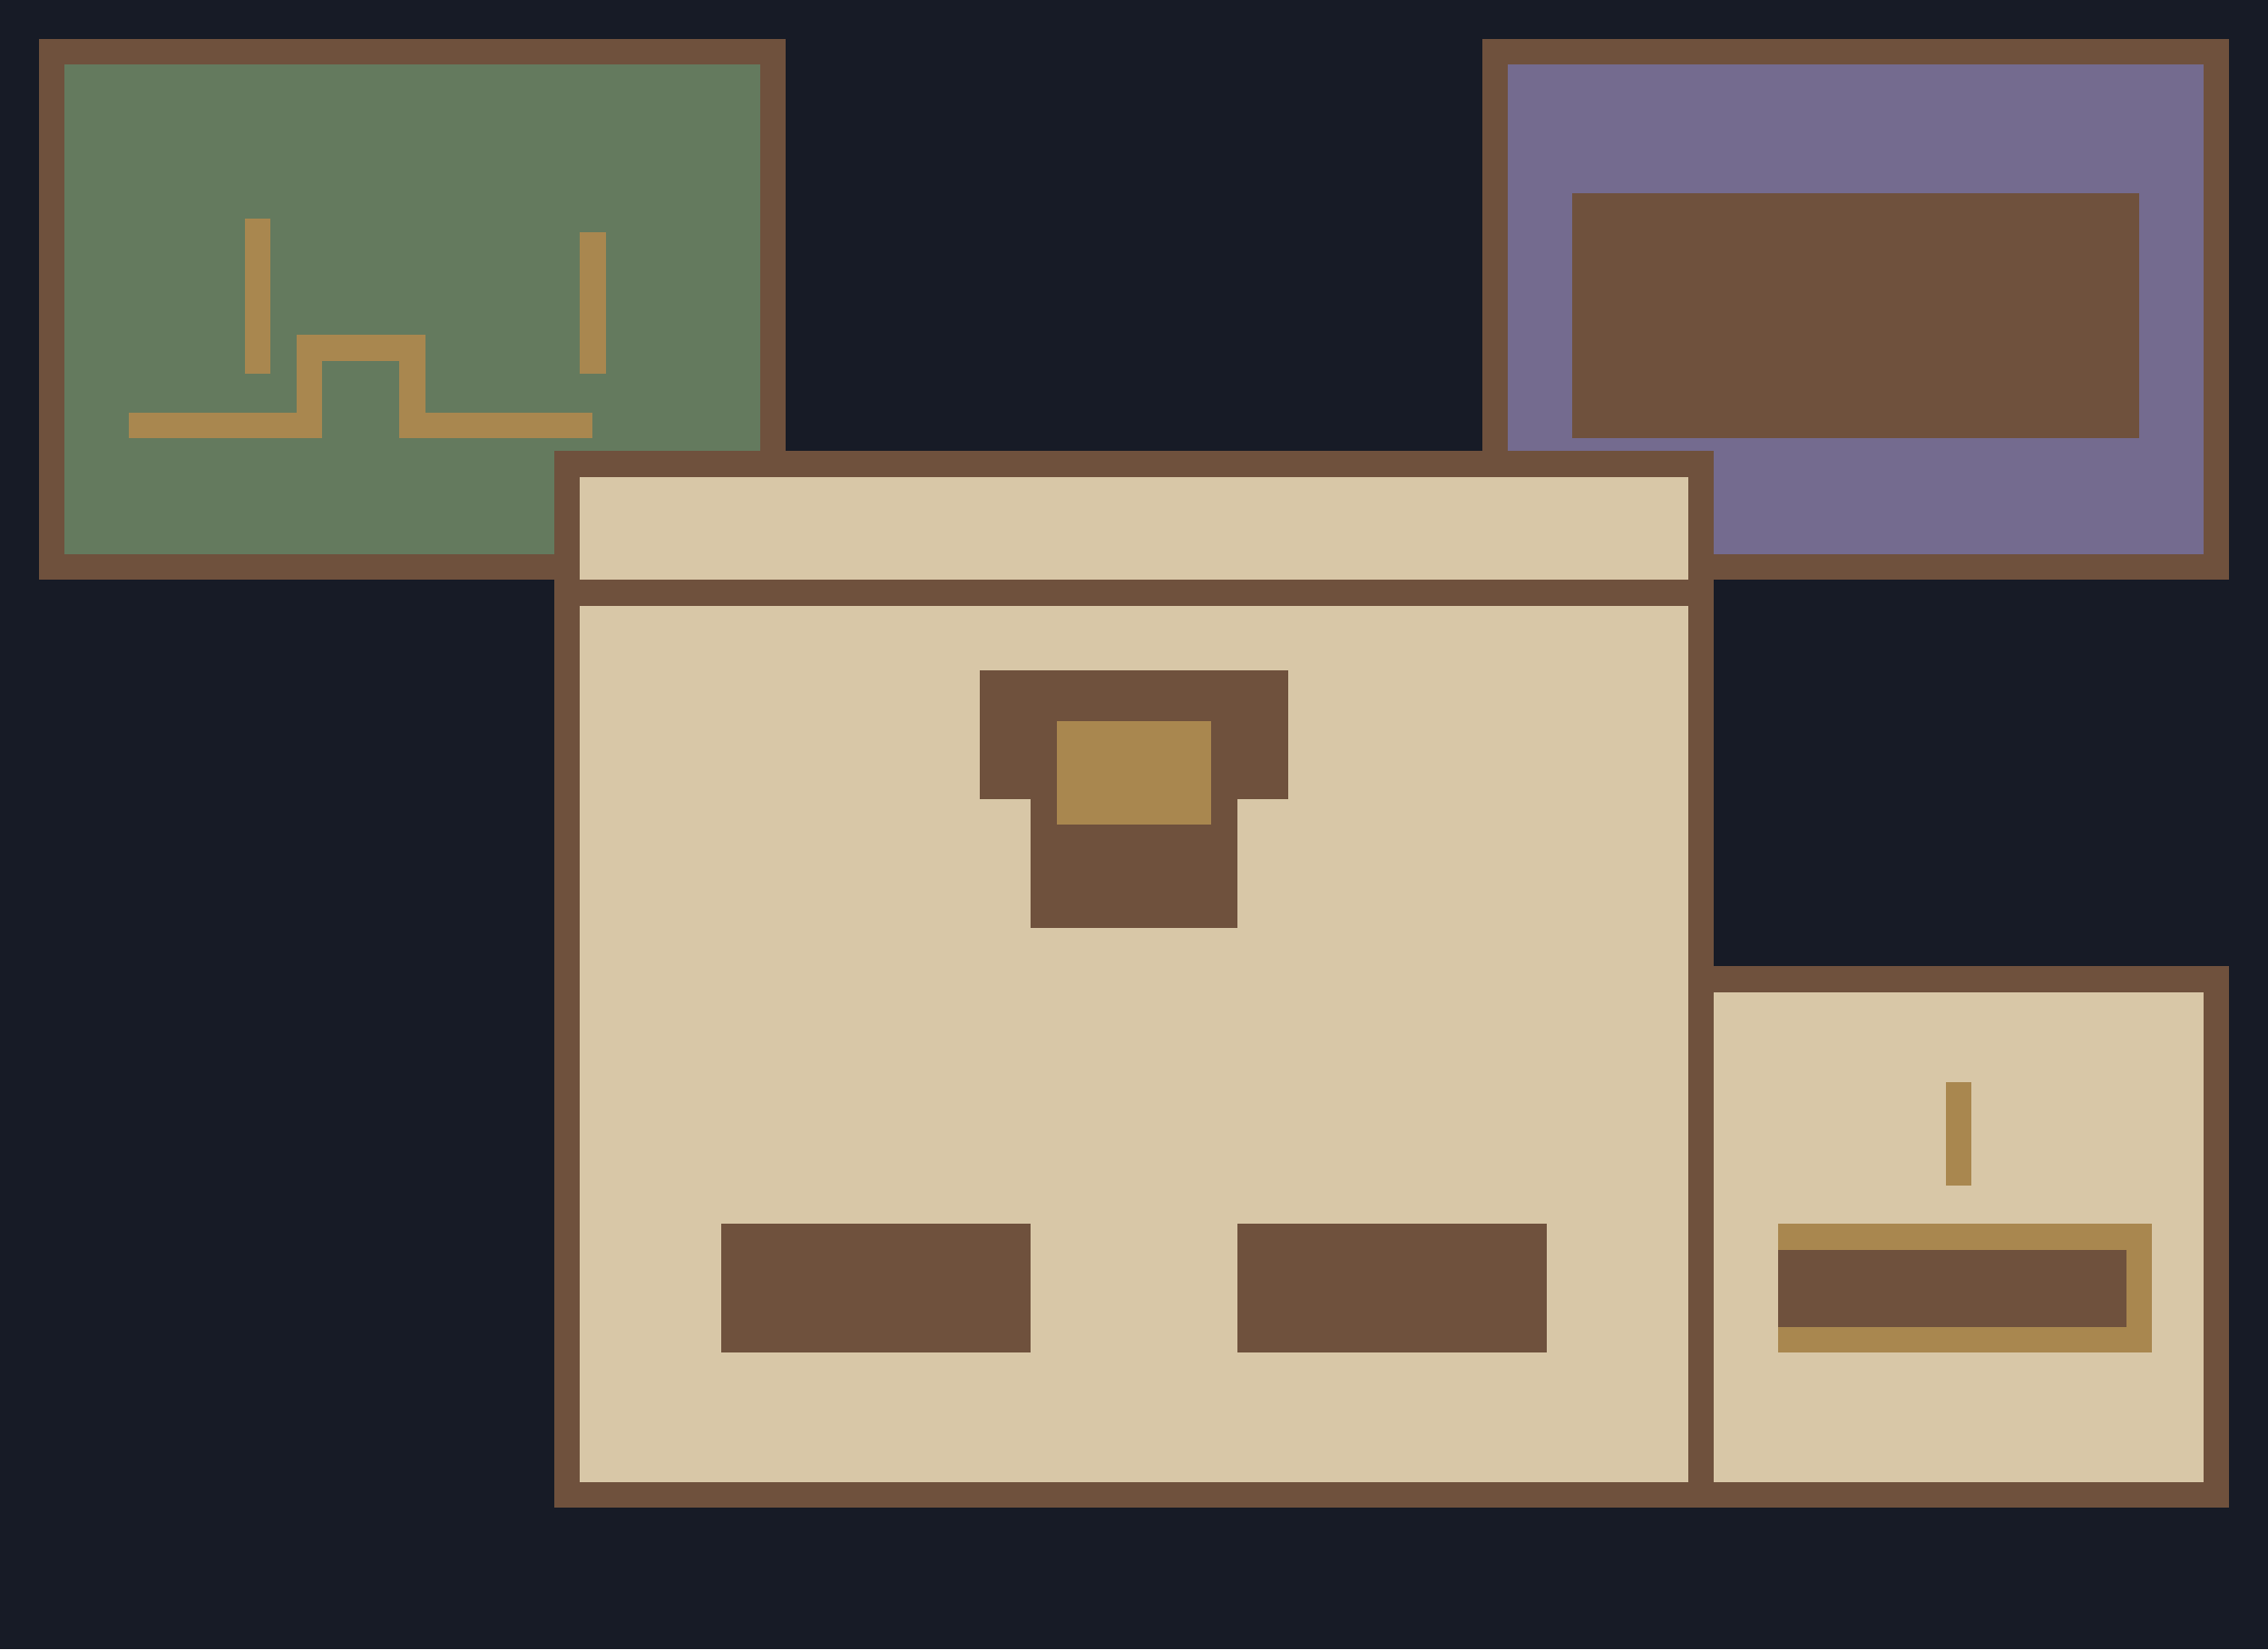
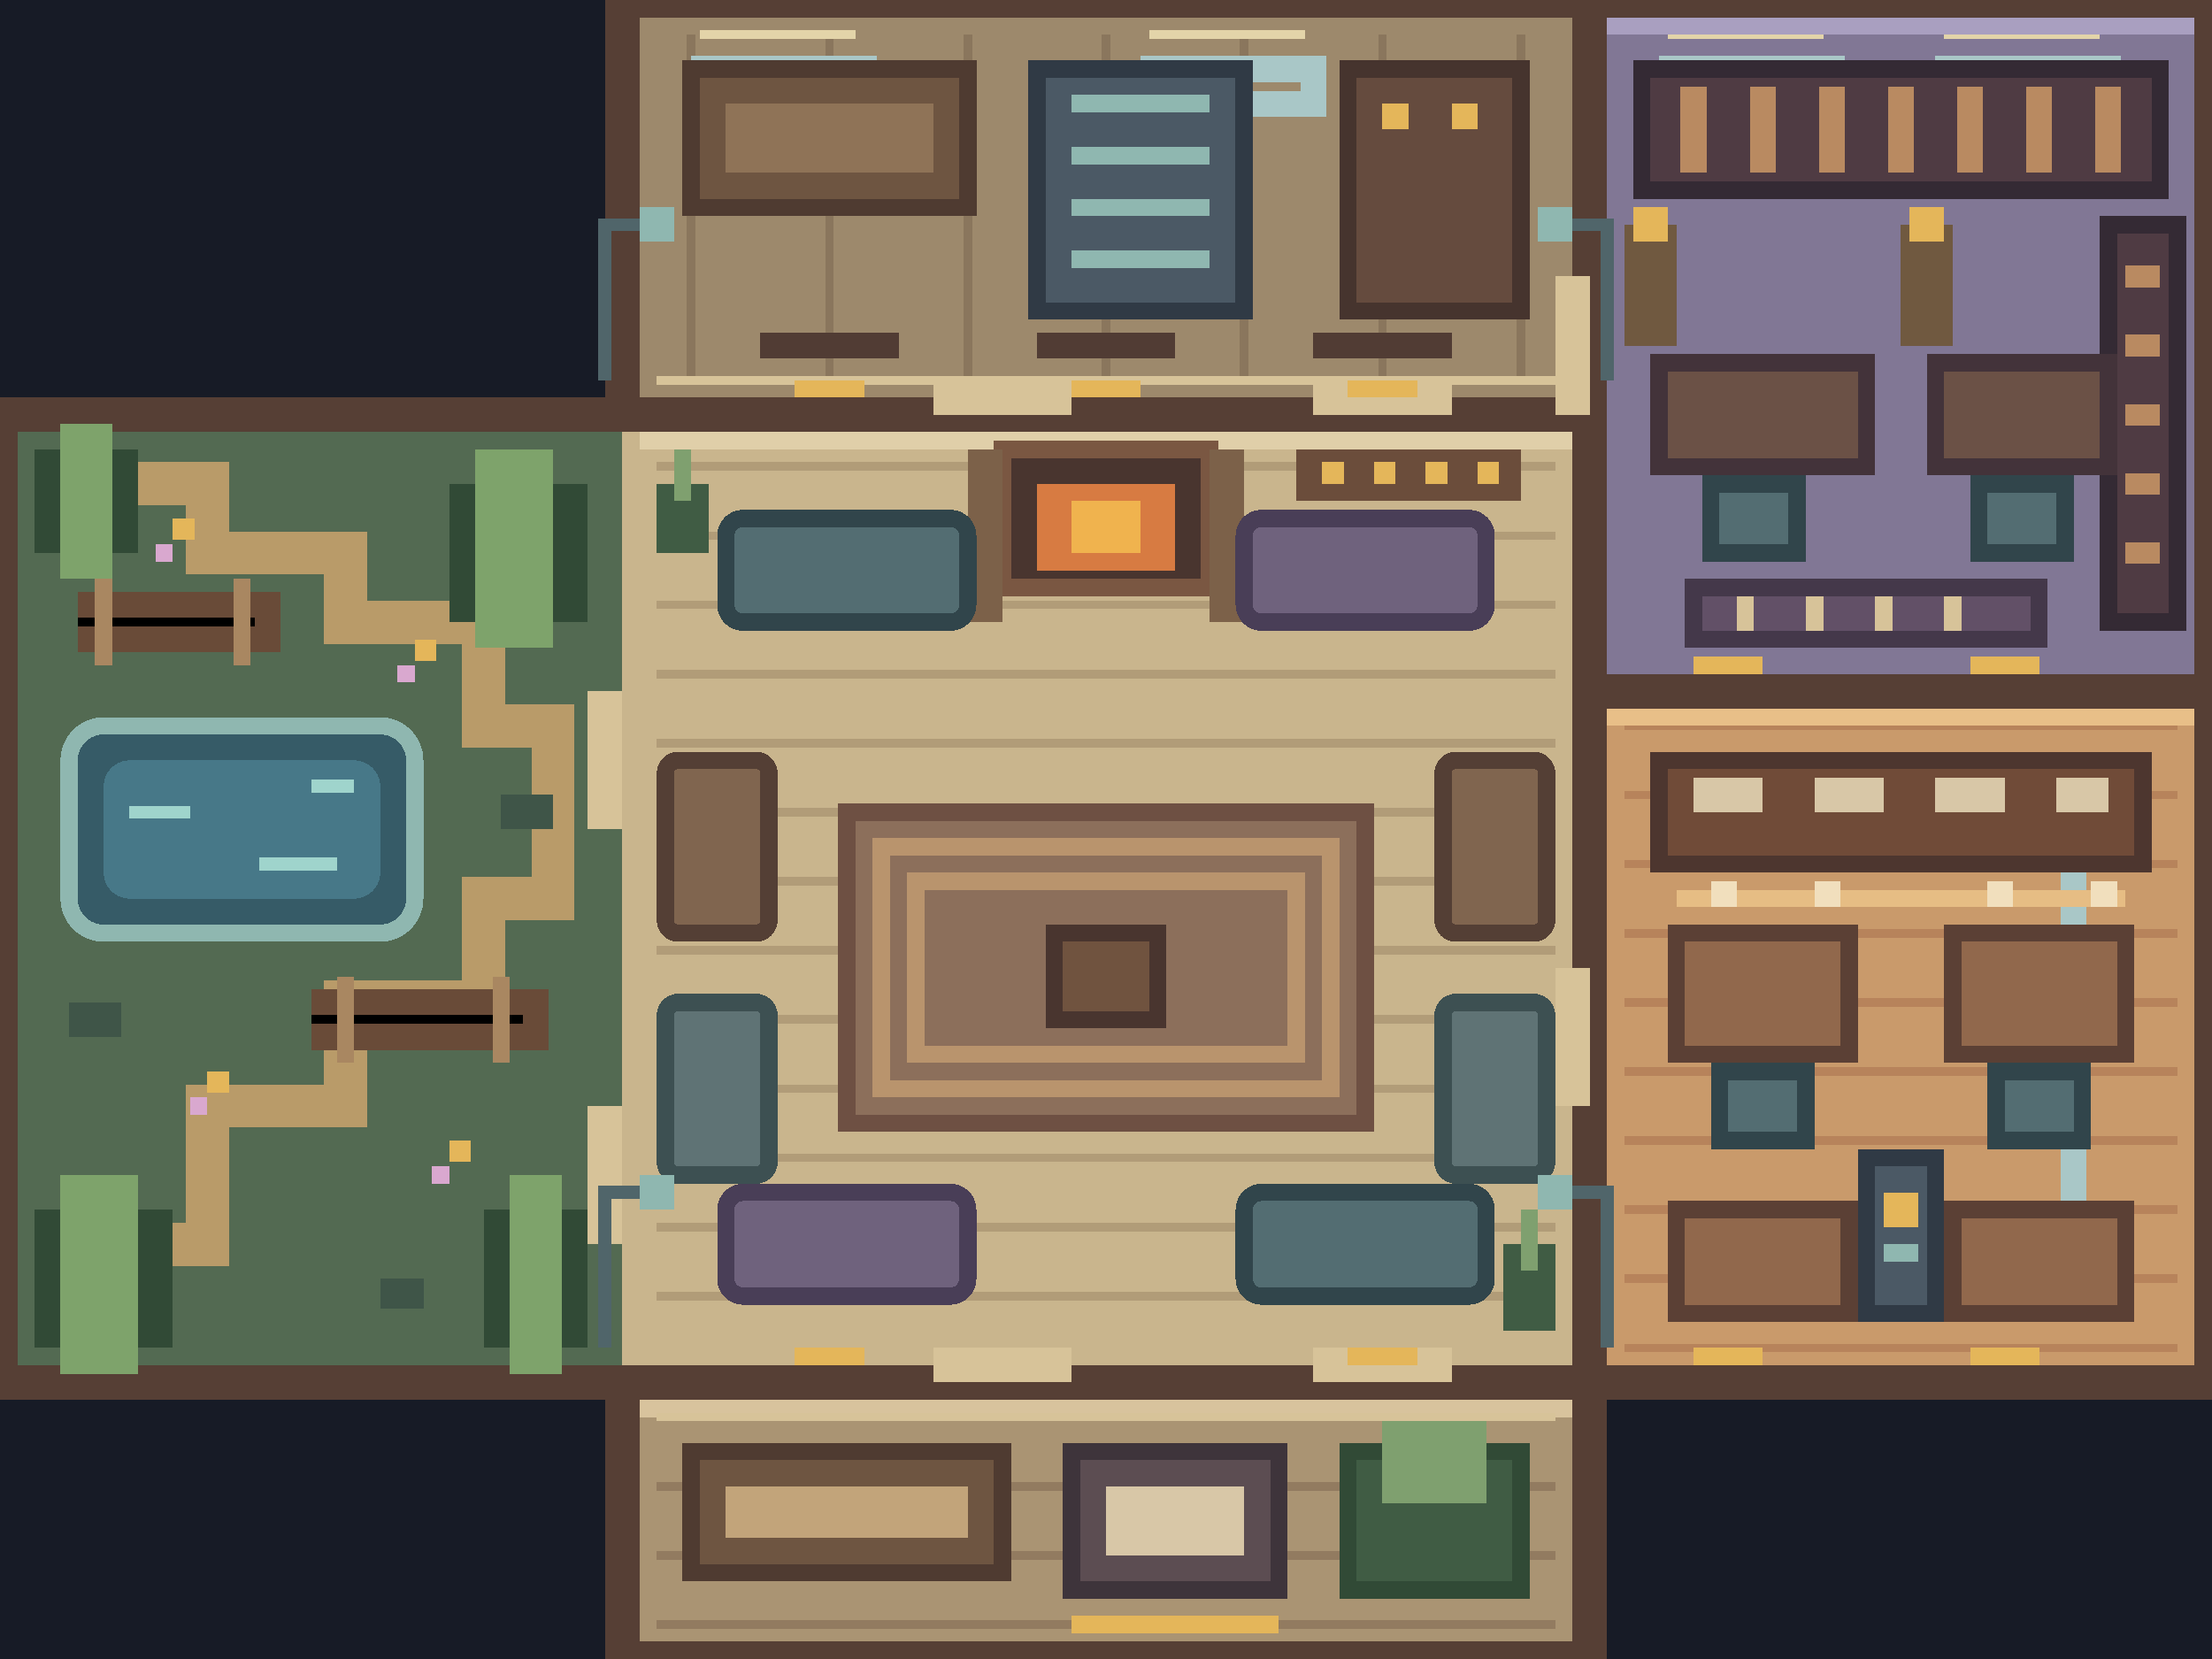
- <svg xmlns="http://www.w3.org/2000/svg" width="352" height="256" viewBox="0 0 352 256" shape-rendering="crispEdges">
-   <rect width="352" height="256" fill="#171b26" />
-   <rect x="8" y="8" width="112" height="80" fill="#647a5e" stroke="#6f513d" stroke-width="4" />
-   <rect x="232" y="8" width="112" height="80" fill="#746b8f" stroke="#6f513d" stroke-width="4" />
-   <rect x="88" y="72" width="176" height="160" fill="#d8c7a7" stroke="#6f513d" stroke-width="4" />
-   <rect x="264" y="152" width="80" height="80" fill="#d8c7a7" stroke="#6f513d" stroke-width="4" />
-   <path d="M20 66h28v-12h16v12h28M40 58v-24M92 58v-22" fill="none" stroke="#a9874f" stroke-width="4" />
-   <path d="M244 68V30h88v38M254 38h20v22h-20M282 38h18v22h-18M308 38h14v22h-14" fill="#6f513d" />
-   <path d="M152 104h48v20h-8v20h-32v-20h-8z" fill="#6f513d" />
-   <path d="M164 112h24v16h-24z" fill="#a9874f" />
-   <path d="M112 190h48v20h-48M192 190h48v20h-48" fill="#6f513d" />
-   <path d="M276 192h56v16h-56M304 168v16" fill="#6f513d" stroke="#a9874f" stroke-width="4" />
-   <path d="M88 92h176M120 232h112" stroke="#6f513d" stroke-width="4" />
+ <svg xmlns="http://www.w3.org/2000/svg" width="512" height="384" viewBox="0 0 512 384" shape-rendering="crispEdges">
+   <g id="terrain-and-floors">
+     <rect width="512" height="384" fill="#171b26" />
+     <rect x="0" y="96" width="144" height="224" fill="#536a52" />
+     <rect x="144" y="96" width="224" height="224" fill="#c9b58d" />
+     <rect x="368" y="0" width="144" height="160" fill="#817795" />
+     <rect x="368" y="160" width="144" height="160" fill="#c99a6b" />
+     <rect x="144" y="0" width="224" height="96" fill="#9d896c" />
+     <rect x="144" y="320" width="224" height="64" fill="#aa9473" />
+     <path d="M152 108h208M152 124h208M152 140h208M152 156h208M152 172h208M152 188h208M152 204h208M152 220h208M152 236h208M152 252h208M152 268h208M152 284h208M152 300h208" stroke="#b19c78" stroke-width="2" />
+     <path d="M160 8v80M192 8v80M224 8v80M256 8v80M288 8v80M320 8v80M352 8v80" stroke="#8a765d" stroke-width="2" />
+     <path d="M376 168h128M376 184h128M376 200h128M376 216h128M376 232h128M376 248h128M376 264h128M376 280h128M376 296h128M376 312h128" stroke="#b7835b" stroke-width="2" />
+     <path d="M152 328h208M152 344h208M152 360h208M152 376h208" stroke="#927b60" stroke-width="2" />
+   </g>
+   <g id="architecture">
+     <path d="M144 0h368v320H368v64H144v-64H0V96h144z" fill="none" stroke="#563f35" stroke-width="8" />
+     <path d="M144 96h224M368 0v320M368 160h144M144 320h224" fill="none" stroke="#563f35" stroke-width="8" />
+     <path d="M216 92h32M304 92h32M140 160v32M140 256v32M364 64v32M364 224v32M216 316h32M304 316h32" stroke="#d7c399" stroke-width="8" />
+     <path d="M160 16h40v8h-40M264 16h40v8h-40M384 16h40v8h-40M448 16h40v8h-40M480 176v48M480 256v40" fill="none" stroke="#a9c7c7" stroke-width="6" />
+     <path d="M162 8h36M266 8h36M386 8h36M450 8h36" stroke="#e3d4a9" stroke-width="2" />
+     <rect x="148" y="100" width="216" height="4" fill="#e0cfa9" />
+     <rect x="372" y="4" width="136" height="4" fill="#a99fc0" />
+     <rect x="372" y="164" width="136" height="4" fill="#e8bf88" />
+     <rect x="148" y="324" width="216" height="4" fill="#d8c39d" />
+   </g>
+   <g id="memory-garden">
+     <path d="M8 112h40v16h32v16h32v24h16v40h-16v24H80v24H48v32H8" fill="none" stroke="#b99b69" stroke-width="10" />
+     <rect x="16" y="168" width="80" height="48" rx="8" fill="#365b67" stroke="#8fb7b0" stroke-width="4" />
+     <rect x="24" y="176" width="64" height="32" rx="6" fill="#477888" />
+     <path d="M30 188h14M60 200h18M72 182h10" stroke="#9fd4cc" stroke-width="3" />
+     <path d="M18 140h44v8H18M72 232h52v8H72" stroke="#694b38" stroke-width="6" />
+     <path d="M24 134v20M56 134v20M80 226v20M116 226v20" stroke="#a98761" stroke-width="4" />
+     <g fill="#314a36">
+       <rect x="8" y="104" width="24" height="24" />
+       <rect x="104" y="112" width="32" height="32" />
+       <rect x="8" y="280" width="32" height="32" />
+       <rect x="112" y="280" width="24" height="32" />
+     </g>
+     <g fill="#7ea36b">
+       <rect x="14" y="98" width="12" height="36" />
+       <rect x="110" y="104" width="18" height="46" />
+       <rect x="14" y="272" width="18" height="46" />
+       <rect x="118" y="272" width="12" height="46" />
+     </g>
+     <g fill="#e4b65a">
+       <rect x="40" y="120" width="5" height="5" />
+       <rect x="96" y="148" width="5" height="5" />
+       <rect x="48" y="248" width="5" height="5" />
+       <rect x="104" y="264" width="5" height="5" />
+     </g>
+     <g fill="#d9a8cf">
+       <rect x="36" y="126" width="4" height="4" />
+       <rect x="92" y="154" width="4" height="4" />
+       <rect x="44" y="254" width="4" height="4" />
+       <rect x="100" y="270" width="4" height="4" />
+     </g>
+     <g fill="#3f5548">
+       <rect x="16" y="232" width="12" height="8" />
+       <rect x="116" y="184" width="12" height="8" />
+       <rect x="88" y="296" width="10" height="7" />
+     </g>
+   </g>
+   <g id="common-room">
+     <rect x="232" y="104" width="48" height="32" fill="#49352f" stroke="#7a5742" stroke-width="4" />
+     <rect x="240" y="112" width="32" height="20" fill="#d77b42" />
+     <rect x="248" y="116" width="16" height="12" fill="#f0b34e" />
+     <rect x="224" y="104" width="8" height="40" fill="#7c6149" />
+     <rect x="280" y="104" width="8" height="40" fill="#7c6149" />
+     <rect x="168" y="120" width="56" height="24" rx="4" fill="#536d72" stroke="#31454b" stroke-width="4" />
+     <rect x="288" y="120" width="56" height="24" rx="4" fill="#6f627d" stroke="#493e57" stroke-width="4" />
+     <rect x="168" y="276" width="56" height="24" rx="4" fill="#6f627d" stroke="#493e57" stroke-width="4" />
+     <rect x="288" y="276" width="56" height="24" rx="4" fill="#536d72" stroke="#31454b" stroke-width="4" />
+     <rect x="196" y="188" width="120" height="72" fill="#8c6f5b" stroke="#6e5043" stroke-width="4" />
+     <path d="M204 196h104v56H204zM212 204h88v40H212z" fill="none" stroke="#b9946d" stroke-width="4" />
+     <rect x="244" y="216" width="24" height="20" fill="#70533f" stroke="#49352f" stroke-width="4" />
+     <rect x="154" y="176" width="24" height="40" rx="3" fill="#80654f" stroke="#543f35" stroke-width="4" />
+     <rect x="334" y="176" width="24" height="40" rx="3" fill="#80654f" stroke="#543f35" stroke-width="4" />
+     <rect x="154" y="232" width="24" height="40" rx="3" fill="#5f7375" stroke="#3d5052" stroke-width="4" />
+     <rect x="334" y="232" width="24" height="40" rx="3" fill="#5f7375" stroke="#3d5052" stroke-width="4" />
+     <rect x="300" y="104" width="52" height="12" fill="#6b4d3b" />
+     <g fill="#e4b65a">
+       <rect x="306" y="107" width="5" height="5" />
+       <rect x="318" y="107" width="5" height="5" />
+       <rect x="330" y="107" width="5" height="5" />
+       <rect x="342" y="107" width="5" height="5" />
+     </g>
+     <g fill="#405c44">
+       <rect x="152" y="112" width="12" height="16" />
+       <rect x="348" y="288" width="12" height="20" />
+     </g>
+     <g fill="#7fa06f">
+       <rect x="156" y="104" width="4" height="12" />
+       <rect x="352" y="280" width="4" height="14" />
+     </g>
+   </g>
+   <g id="library">
+     <rect x="380" y="16" width="120" height="28" fill="#4f3b43" stroke="#342a34" stroke-width="4" />
+     <path d="M392 20v20M408 20v20M424 20v20M440 20v20M456 20v20M472 20v20M488 20v20" stroke="#b98a61" stroke-width="6" />
+     <rect x="488" y="52" width="16" height="92" fill="#4f3b43" stroke="#342a34" stroke-width="4" />
+     <path d="M492 64h8M492 80h8M492 96h8M492 112h8M492 128h8" stroke="#b98a61" stroke-width="5" />
+     <rect x="384" y="84" width="48" height="24" fill="#6b5146" stroke="#43333a" stroke-width="4" />
+     <rect x="448" y="84" width="40" height="24" fill="#6b5146" stroke="#43333a" stroke-width="4" />
+     <rect x="396" y="112" width="20" height="16" fill="#536d72" stroke="#31454b" stroke-width="4" />
+     <rect x="458" y="112" width="20" height="16" fill="#536d72" stroke="#31454b" stroke-width="4" />
+     <rect x="376" y="52" width="12" height="28" fill="#705940" />
+     <rect x="378" y="48" width="8" height="8" fill="#e4b65a" />
+     <rect x="440" y="52" width="12" height="28" fill="#705940" />
+     <rect x="442" y="48" width="8" height="8" fill="#e4b65a" />
+     <rect x="392" y="136" width="80" height="12" fill="#625067" stroke="#44384a" stroke-width="4" />
+     <path d="M404 138v8M420 138v8M436 138v8M452 138v8" stroke="#d7c399" stroke-width="4" />
+   </g>
+   <g id="tea-nook">
+     <rect x="384" y="176" width="112" height="24" fill="#704b38" stroke="#4d362f" stroke-width="4" />
+     <rect x="392" y="180" width="16" height="8" fill="#d8c7a7" />
+     <rect x="420" y="180" width="16" height="8" fill="#d8c7a7" />
+     <rect x="448" y="180" width="16" height="8" fill="#d8c7a7" />
+     <rect x="476" y="180" width="12" height="8" fill="#d8c7a7" />
+     <rect x="388" y="216" width="40" height="28" fill="#91684c" stroke="#5b4035" stroke-width="4" />
+     <rect x="452" y="216" width="40" height="28" fill="#91684c" stroke="#5b4035" stroke-width="4" />
+     <rect x="398" y="248" width="20" height="16" fill="#536d72" stroke="#31454b" stroke-width="4" />
+     <rect x="462" y="248" width="20" height="16" fill="#536d72" stroke="#31454b" stroke-width="4" />
+     <rect x="388" y="280" width="40" height="24" fill="#91684c" stroke="#5b4035" stroke-width="4" />
+     <rect x="452" y="280" width="40" height="24" fill="#91684c" stroke="#5b4035" stroke-width="4" />
+     <rect x="432" y="268" width="16" height="36" fill="#4b5965" stroke="#303a45" stroke-width="4" />
+     <rect x="436" y="276" width="8" height="8" fill="#e4b65a" />
+     <rect x="436" y="288" width="8" height="4" fill="#8fb7b0" />
+     <path d="M388 208h104" stroke="#e6bd84" stroke-width="4" />
+     <g fill="#f1dfbd">
+       <rect x="396" y="204" width="6" height="6" />
+       <rect x="420" y="204" width="6" height="6" />
+       <rect x="460" y="204" width="6" height="6" />
+       <rect x="484" y="204" width="6" height="6" />
+     </g>
+   </g>
+   <g id="entrance-and-corridors">
+     <rect x="160" y="16" width="64" height="32" fill="#6e5541" stroke="#4f3b31" stroke-width="4" />
+     <rect x="168" y="24" width="48" height="16" fill="#8f7357" />
+     <rect x="240" y="16" width="48" height="56" fill="#4b5965" stroke="#303a45" stroke-width="4" />
+     <path d="M248 24h32M248 36h32M248 48h32M248 60h32" stroke="#8fb7b0" stroke-width="4" />
+     <rect x="312" y="16" width="40" height="56" fill="#654b3e" stroke="#46342e" stroke-width="4" />
+     <g fill="#e4b65a">
+       <rect x="320" y="24" width="6" height="6" />
+       <rect x="336" y="24" width="6" height="6" />
+     </g>
+     <path d="M176 80h32M240 80h32M304 80h32" stroke="#513c34" stroke-width="6" />
+     <rect x="160" y="336" width="72" height="28" fill="#6e5541" stroke="#4f3b31" stroke-width="4" />
+     <rect x="168" y="344" width="56" height="12" fill="#c2a47a" />
+     <rect x="248" y="336" width="48" height="32" fill="#5c4d52" stroke="#3e343b" stroke-width="4" />
+     <rect x="256" y="344" width="32" height="16" fill="#d8c7a7" />
+     <rect x="312" y="336" width="40" height="32" fill="#405c44" stroke="#314a36" stroke-width="4" />
+     <rect x="320" y="328" width="24" height="20" fill="#7fa06f" />
+     <path d="M248 376h48" stroke="#e4b65a" stroke-width="4" />
+     <path d="M152 88h208M152 328h208" stroke="#d7c399" stroke-width="2" />
+   </g>
+   <g id="lighting-and-details">
+     <g fill="#e4b65a">
+       <rect x="184" y="88" width="16" height="4" />
+       <rect x="248" y="88" width="16" height="4" />
+       <rect x="312" y="88" width="16" height="4" />
+       <rect x="392" y="152" width="16" height="4" />
+       <rect x="456" y="152" width="16" height="4" />
+       <rect x="392" y="312" width="16" height="4" />
+       <rect x="456" y="312" width="16" height="4" />
+       <rect x="184" y="312" width="16" height="4" />
+       <rect x="312" y="312" width="16" height="4" />
+     </g>
+     <g fill="#8fb7b0">
+       <rect x="148" y="48" width="8" height="8" />
+       <rect x="148" y="272" width="8" height="8" />
+       <rect x="356" y="48" width="8" height="8" />
+       <rect x="356" y="272" width="8" height="8" />
+     </g>
+     <path d="M148 52h-8v36M148 276h-8v36M364 52h8v36M364 276h8v36" fill="none" stroke="#50656a" stroke-width="3" />
+   </g>
</svg>
